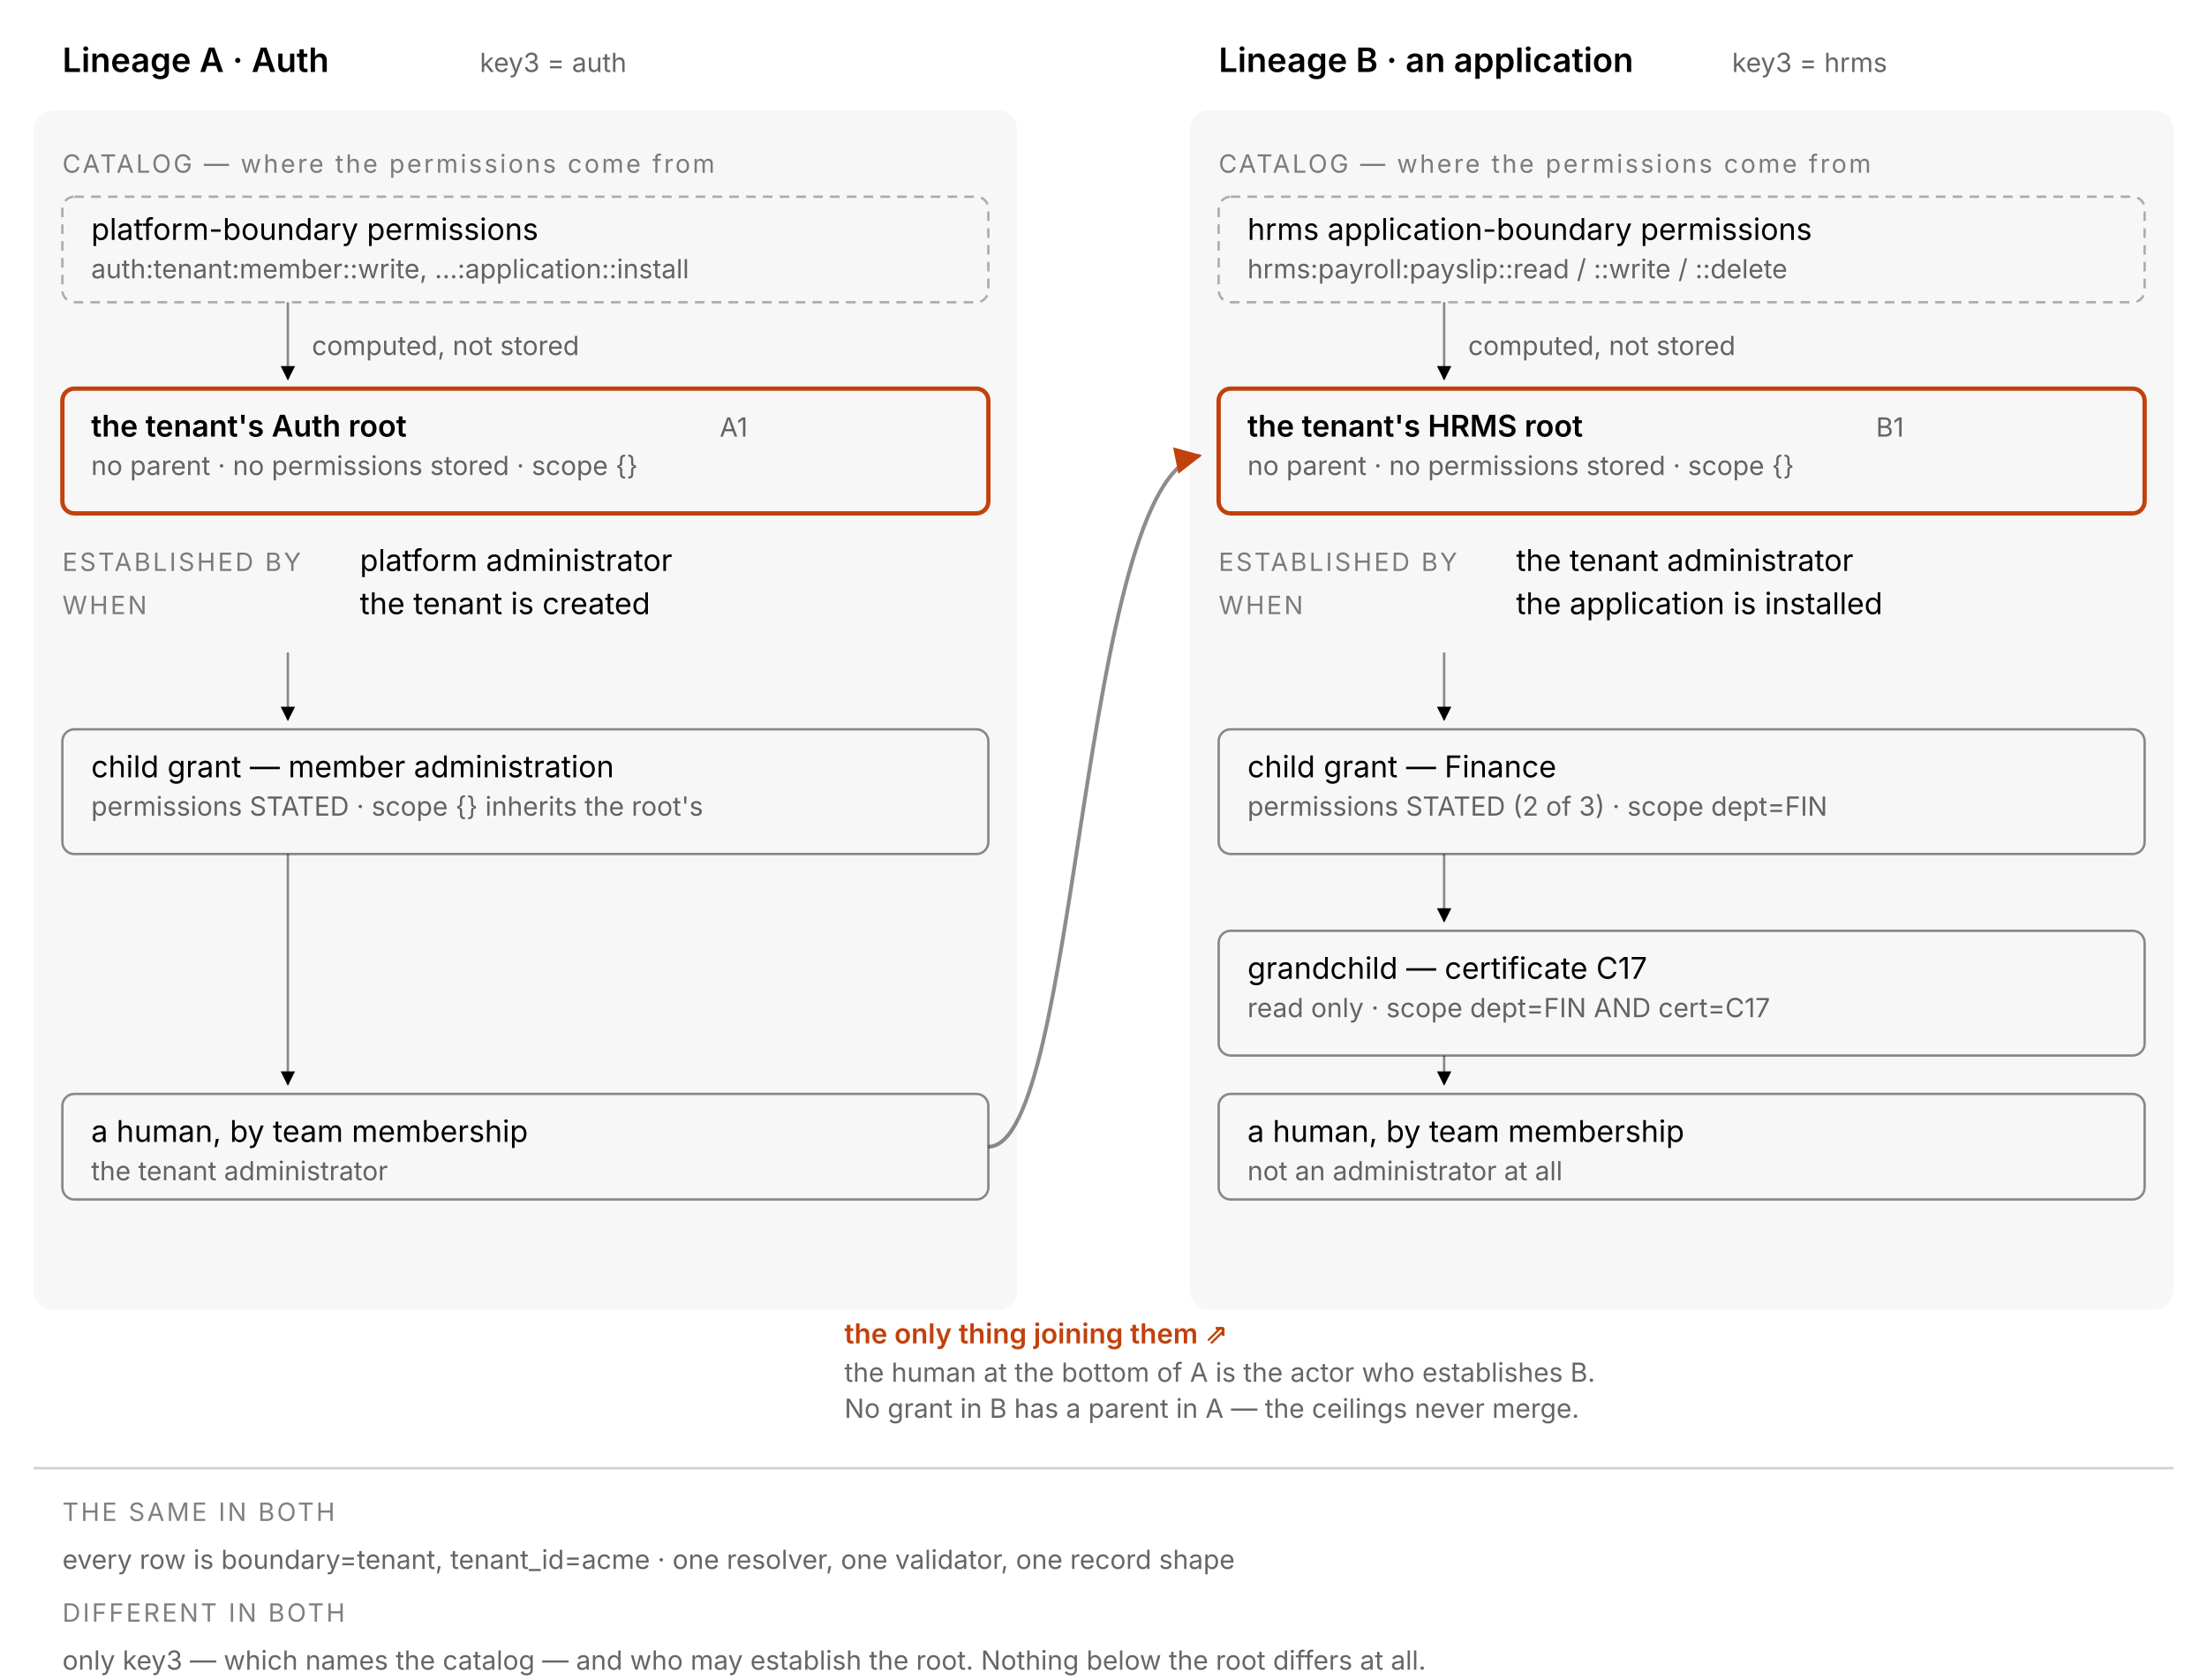
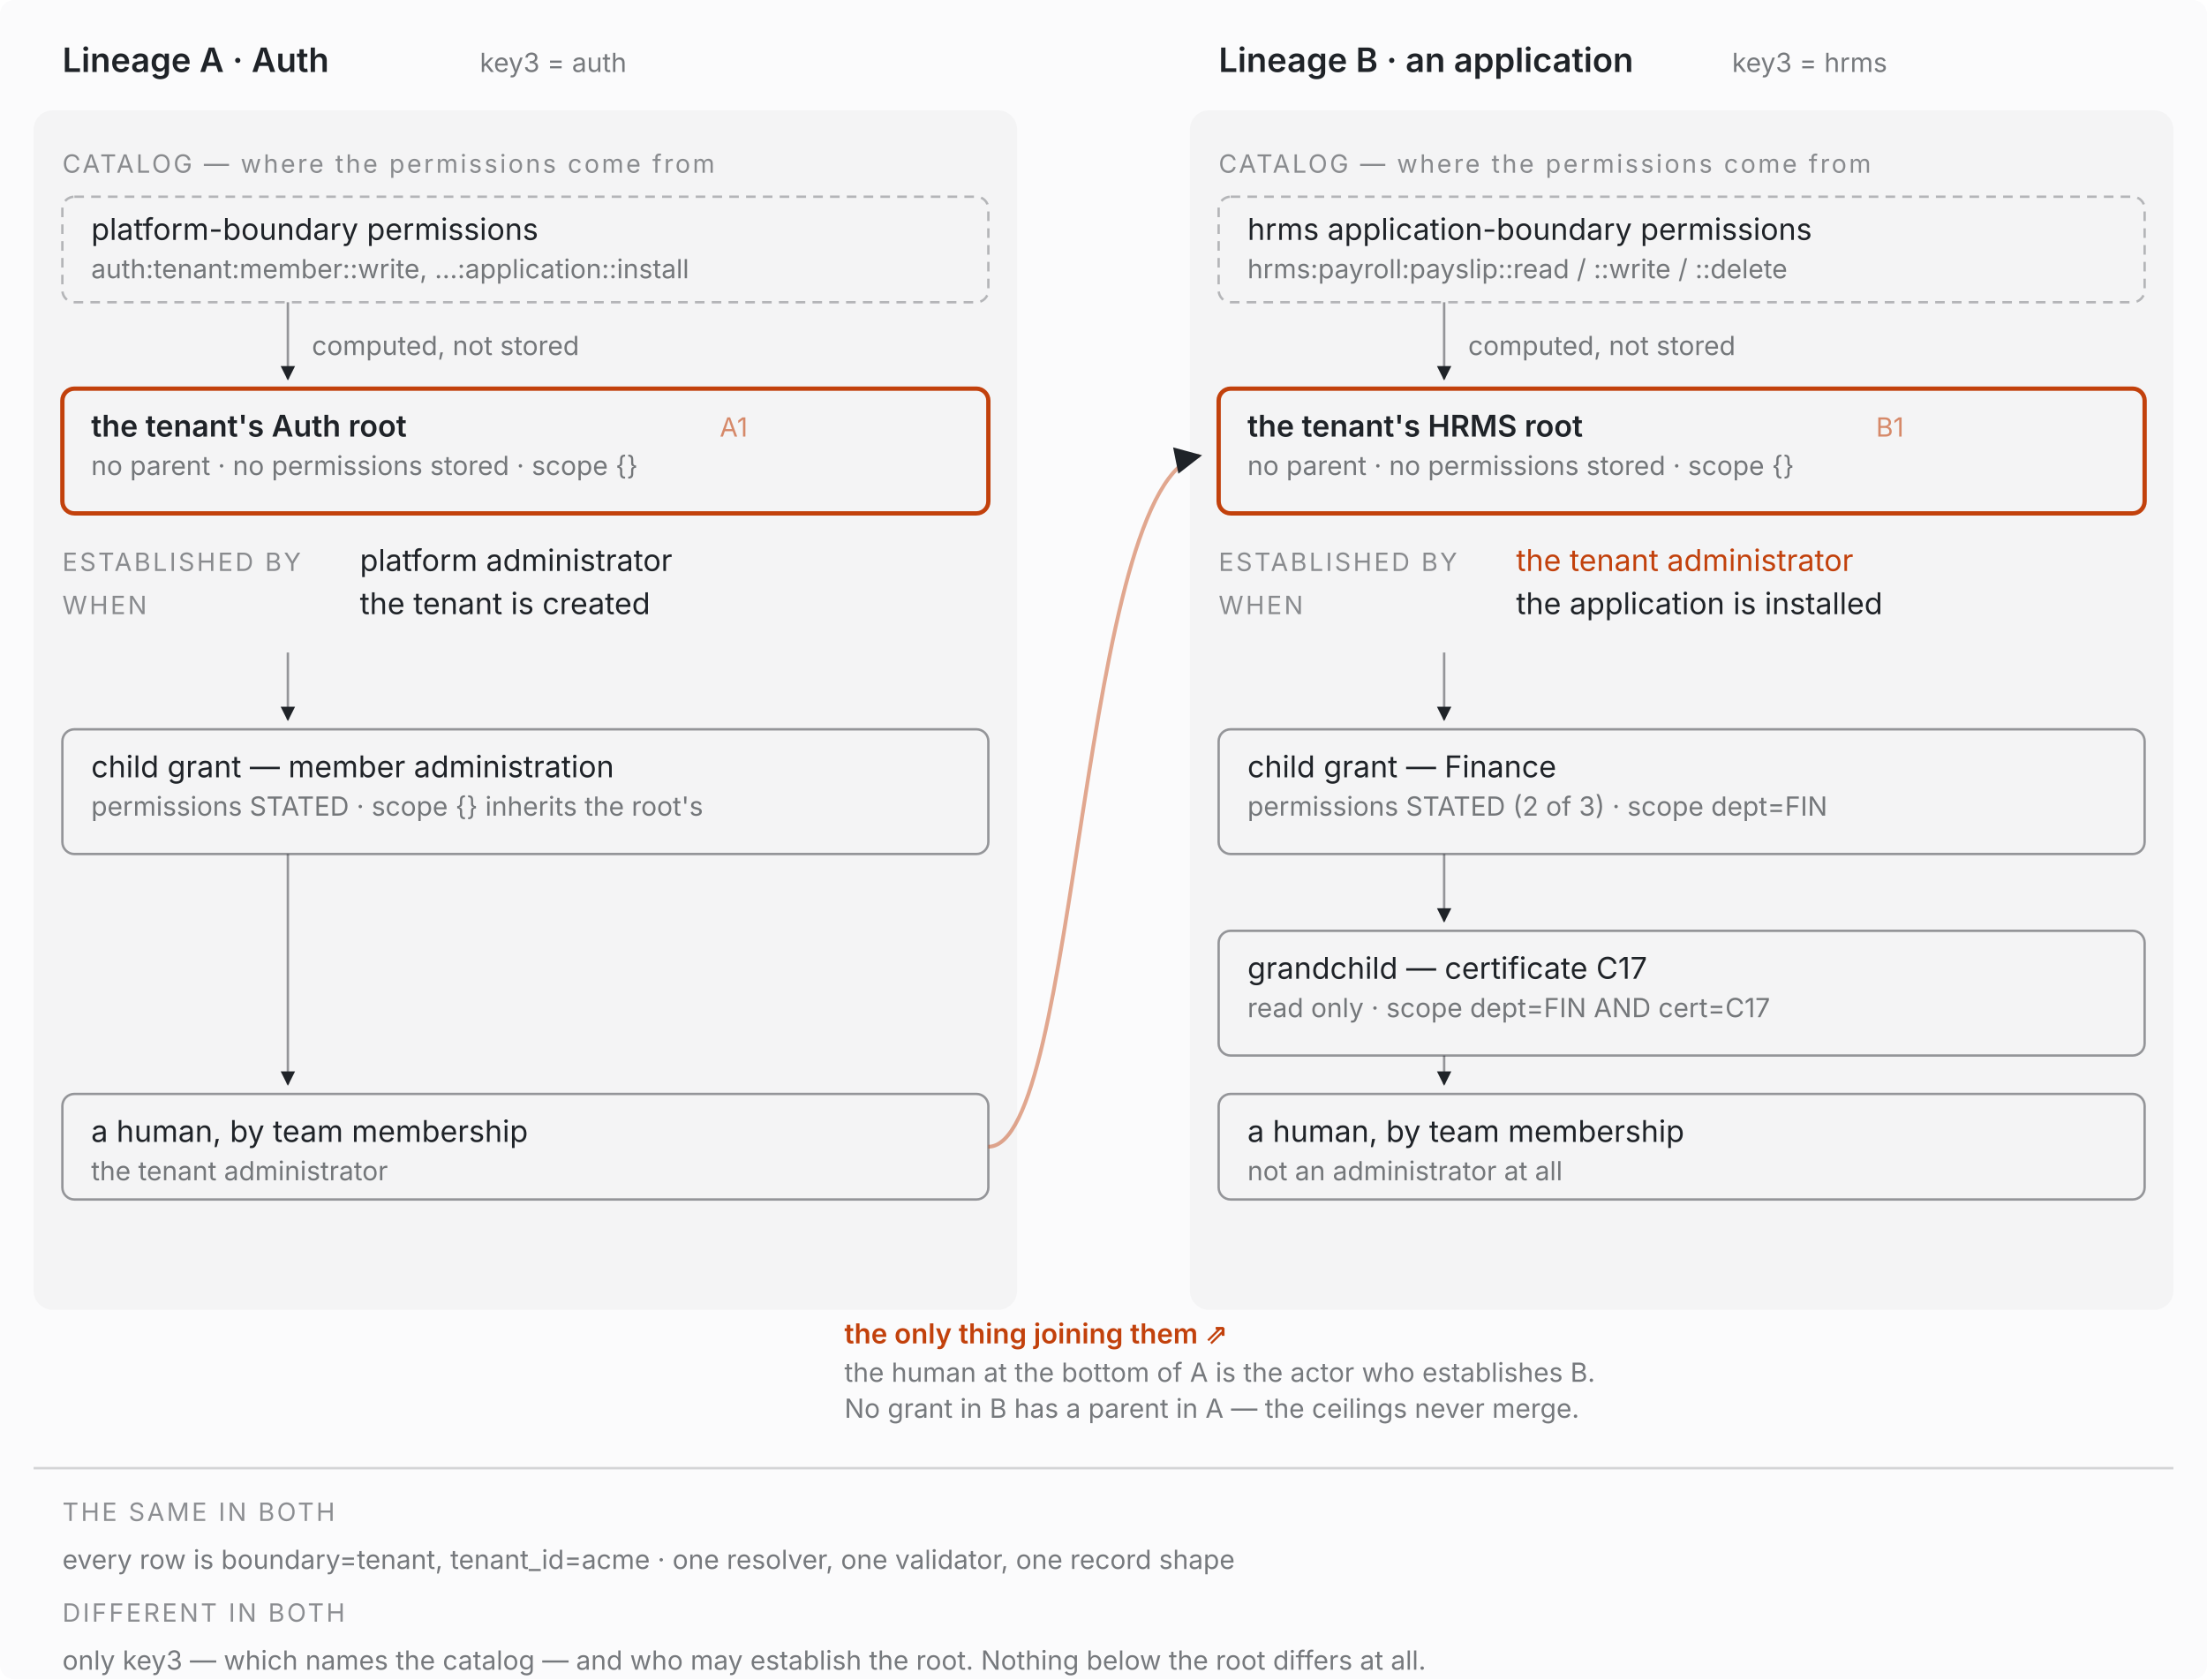
<svg xmlns="http://www.w3.org/2000/svg" viewBox="0 0 920 700" width="920" height="700" font-family="ui-sans-serif, system-ui, -apple-system, Segoe UI, sans-serif" font-size="12.5" role="img" aria-label="Two authority lineages side by side: the Auth lineage computes from the platform catalog and is established by the platform administrator at tenant creation; the application lineage computes from the application catalog and is established by the tenant administrator after installation. The tenant administrator is the bottom of the first lineage and the actor at the top of the second.">
  <defs>
    <marker id="d" viewBox="0 0 10 10" refX="9" refY="5" markerWidth="6" markerHeight="6" orient="auto-start-reverse">
      <path d="M0 0 10 5 0 10z" fill="currentColor" />
    </marker>
    <marker id="dh" viewBox="0 0 10 10" refX="9" refY="5" markerWidth="7" markerHeight="7" orient="auto-start-reverse">
-       <path d="M0 0 10 5 0 10z" fill="#c2410c" />
+       <path d="M0 0 10 5 0 10z" fill="currentColor" />
    </marker>
  </defs>
  <style>
 .t{fill:currentColor}
 .m{fill:currentColor;fill-opacity:.6;font-size:11px}
 .k{font-size:10.5px;letter-spacing:.09em;fill:currentColor;fill-opacity:.5}
 .box{fill:none;stroke:currentColor;stroke-opacity:.45;rx:5}
-  .root{fill:none;stroke:#c2410c;stroke-width:1.8;rx:5}
+  .root{fill:none;stroke:currentColor;stroke-width:1.8;rx:5;color:#c2410c}
 .cat{fill:none;stroke:currentColor;stroke-opacity:.3;stroke-dasharray:4 3;rx:5}
 .ln{stroke:currentColor;stroke-opacity:.45;fill:none}
-  .hand{fill:#c2410c;font-size:11.5px;font-weight:600}
+  .hand{fill:currentColor;font-size:11.5px;font-weight:600;color:#c2410c}
 .col{fill:currentColor;fill-opacity:.035}
+  svg{color:#1f2328}
+  .ground{fill:#fbfbfc}
+  .accent{color:#c2410c}
+  @media (prefers-color-scheme: dark){
+    svg{color:#d6dce4}
+    .ground{fill:#12151a}
+    .accent,.root,.hand{color:#ff9e6b}
+  }
</style>
+   <rect class="ground" x="0" y="0" width="920" height="700" rx="6" />
  <rect class="col" x="14" y="46" width="410" height="500" rx="8" />
  <rect class="col" x="496" y="46" width="410" height="500" rx="8" />
  <text class="t" x="26" y="30" font-size="14" font-weight="600">Lineage A · Auth</text>
  <text class="m" x="200" y="30">key3 = auth</text>
  <text class="t" x="508" y="30" font-size="14" font-weight="600">Lineage B · an application</text>
  <text class="m" x="722" y="30">key3 = hrms</text>
  <text class="k" x="26" y="72">CATALOG — where the permissions come from</text>
  <rect class="cat" x="26" y="82" width="386" height="44" />
  <text class="t" x="38" y="100">platform-boundary permissions</text>
  <text class="m" x="38" y="116">auth:tenant:member::write, …:application::install</text>
  <text class="k" x="508" y="72">CATALOG — where the permissions come from</text>
  <rect class="cat" x="508" y="82" width="386" height="44" />
  <text class="t" x="520" y="100">hrms application-boundary permissions</text>
  <text class="m" x="520" y="116">hrms:payroll:payslip::read / ::write / ::delete</text>
  <line class="ln" x1="120" y1="126" x2="120" y2="158" marker-end="url(#d)" />
  <text class="m" x="130" y="148">computed, not stored</text>
  <line class="ln" x1="602" y1="126" x2="602" y2="158" marker-end="url(#d)" />
  <text class="m" x="612" y="148">computed, not stored</text>
  <rect class="root" x="26" y="162" width="386" height="52" />
  <text class="t" x="38" y="182" font-weight="600">the tenant's Auth root</text>
  <text class="m" x="38" y="198">no parent · no permissions stored · scope {}</text>
-   <text class="m" x="300" y="182" fill="#c2410c" fill-opacity="1">A1</text>
+   <text class="m accent" x="300" y="182" fill-opacity="1">A1</text>
  <rect class="root" x="508" y="162" width="386" height="52" />
  <text class="t" x="520" y="182" font-weight="600">the tenant's HRMS root</text>
  <text class="m" x="520" y="198">no parent · no permissions stored · scope {}</text>
-   <text class="m" x="782" y="182" fill="#c2410c" fill-opacity="1">B1</text>
+   <text class="m accent" x="782" y="182" fill-opacity="1">B1</text>
  <text class="k" x="26" y="238">ESTABLISHED BY</text>
  <text class="t" x="150" y="238">platform administrator</text>
  <text class="k" x="26" y="256">WHEN</text>
  <text class="t" x="150" y="256">the tenant is created</text>
  <text class="k" x="508" y="238">ESTABLISHED BY</text>
-   <text class="t" x="632" y="238" fill="#c2410c">the tenant administrator</text>
+   <text class="t accent" x="632" y="238">the tenant administrator</text>
  <text class="k" x="508" y="256">WHEN</text>
  <text class="t" x="632" y="256">the application is installed</text>
  <line class="ln" x1="120" y1="272" x2="120" y2="300" marker-end="url(#d)" />
  <line class="ln" x1="602" y1="272" x2="602" y2="300" marker-end="url(#d)" />
  <rect class="box" x="26" y="304" width="386" height="52" />
  <text class="t" x="38" y="324">child grant — member administration</text>
  <text class="m" x="38" y="340">permissions STATED · scope {} inherits the root's</text>
  <rect class="box" x="508" y="304" width="386" height="52" />
  <text class="t" x="520" y="324">child grant — Finance</text>
  <text class="m" x="520" y="340">permissions STATED (2 of 3) · scope dept=FIN</text>
  <line class="ln" x1="602" y1="356" x2="602" y2="384" marker-end="url(#d)" />
  <rect class="box" x="508" y="388" width="386" height="52" />
  <text class="t" x="520" y="408">grandchild — certificate C17</text>
  <text class="m" x="520" y="424">read only · scope dept=FIN AND cert=C17</text>
  <line class="ln" x1="120" y1="356" x2="120" y2="452" marker-end="url(#d)" />
  <line class="ln" x1="602" y1="440" x2="602" y2="452" marker-end="url(#d)" />
  <rect class="box" x="26" y="456" width="386" height="44" />
  <text class="t" x="38" y="476">a human, by team membership</text>
  <text class="m" x="38" y="492">the tenant administrator</text>
  <rect class="box" x="508" y="456" width="386" height="44" />
  <text class="t" x="520" y="476">a human, by team membership</text>
  <text class="m" x="520" y="492">not an administrator at all</text>
-   <path class="ln" d="M412 478 C450 478 450 200 500 190" stroke="#c2410c" stroke-width="1.6" marker-end="url(#dh)" />
+   <path class="ln accent" d="M412 478 C450 478 450 200 500 190" stroke-width="1.6" stroke-opacity="1" marker-end="url(#dh)" />
  <text class="hand" x="352" y="560">the only thing joining them ⇗</text>
  <text class="m" x="352" y="576">the human at the bottom of A is the actor who establishes B.</text>
  <text class="m" x="352" y="591">No grant in B has a parent in A — the ceilings never merge.</text>
  <line x1="14" y1="612" x2="906" y2="612" stroke="currentColor" stroke-opacity=".18" />
  <text class="k" x="26" y="634">THE SAME IN BOTH</text>
  <text class="m" x="26" y="654">every row is boundary=tenant, tenant_id=acme · one resolver, one validator, one record shape</text>
  <text class="k" x="26" y="676">DIFFERENT IN BOTH</text>
  <text class="m" x="26" y="696">only key3 — which names the catalog — and who may establish the root. Nothing below the root differs at all.</text>
</svg>
